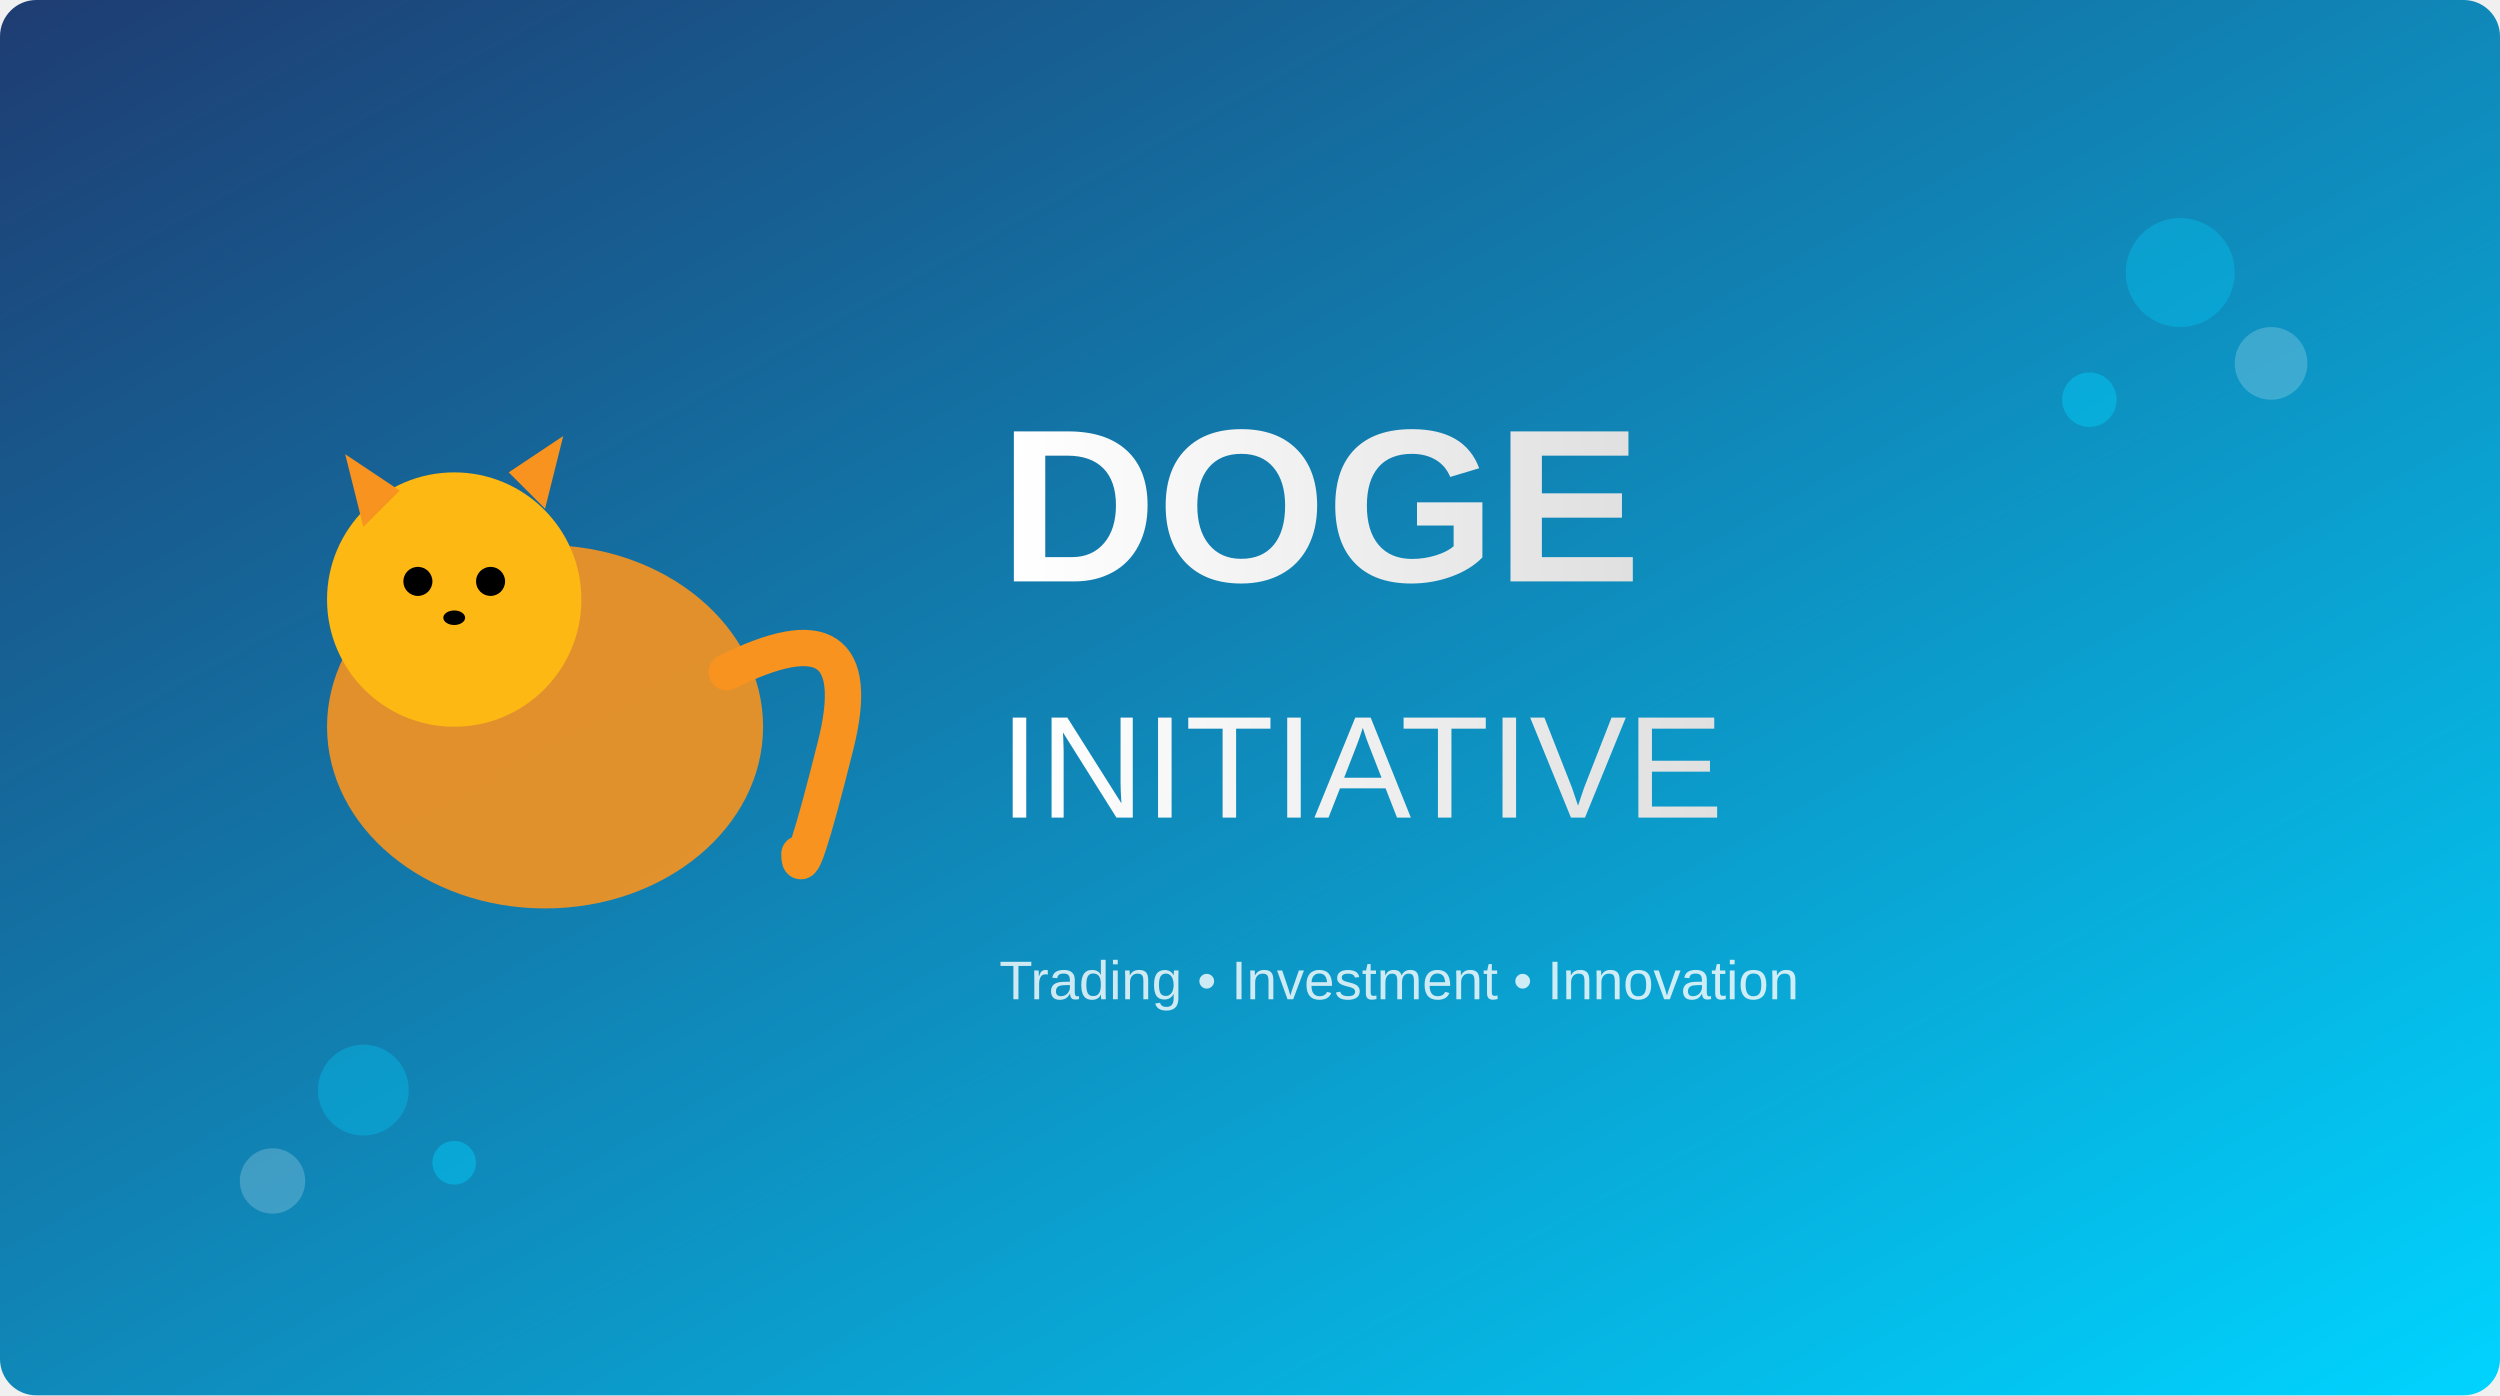
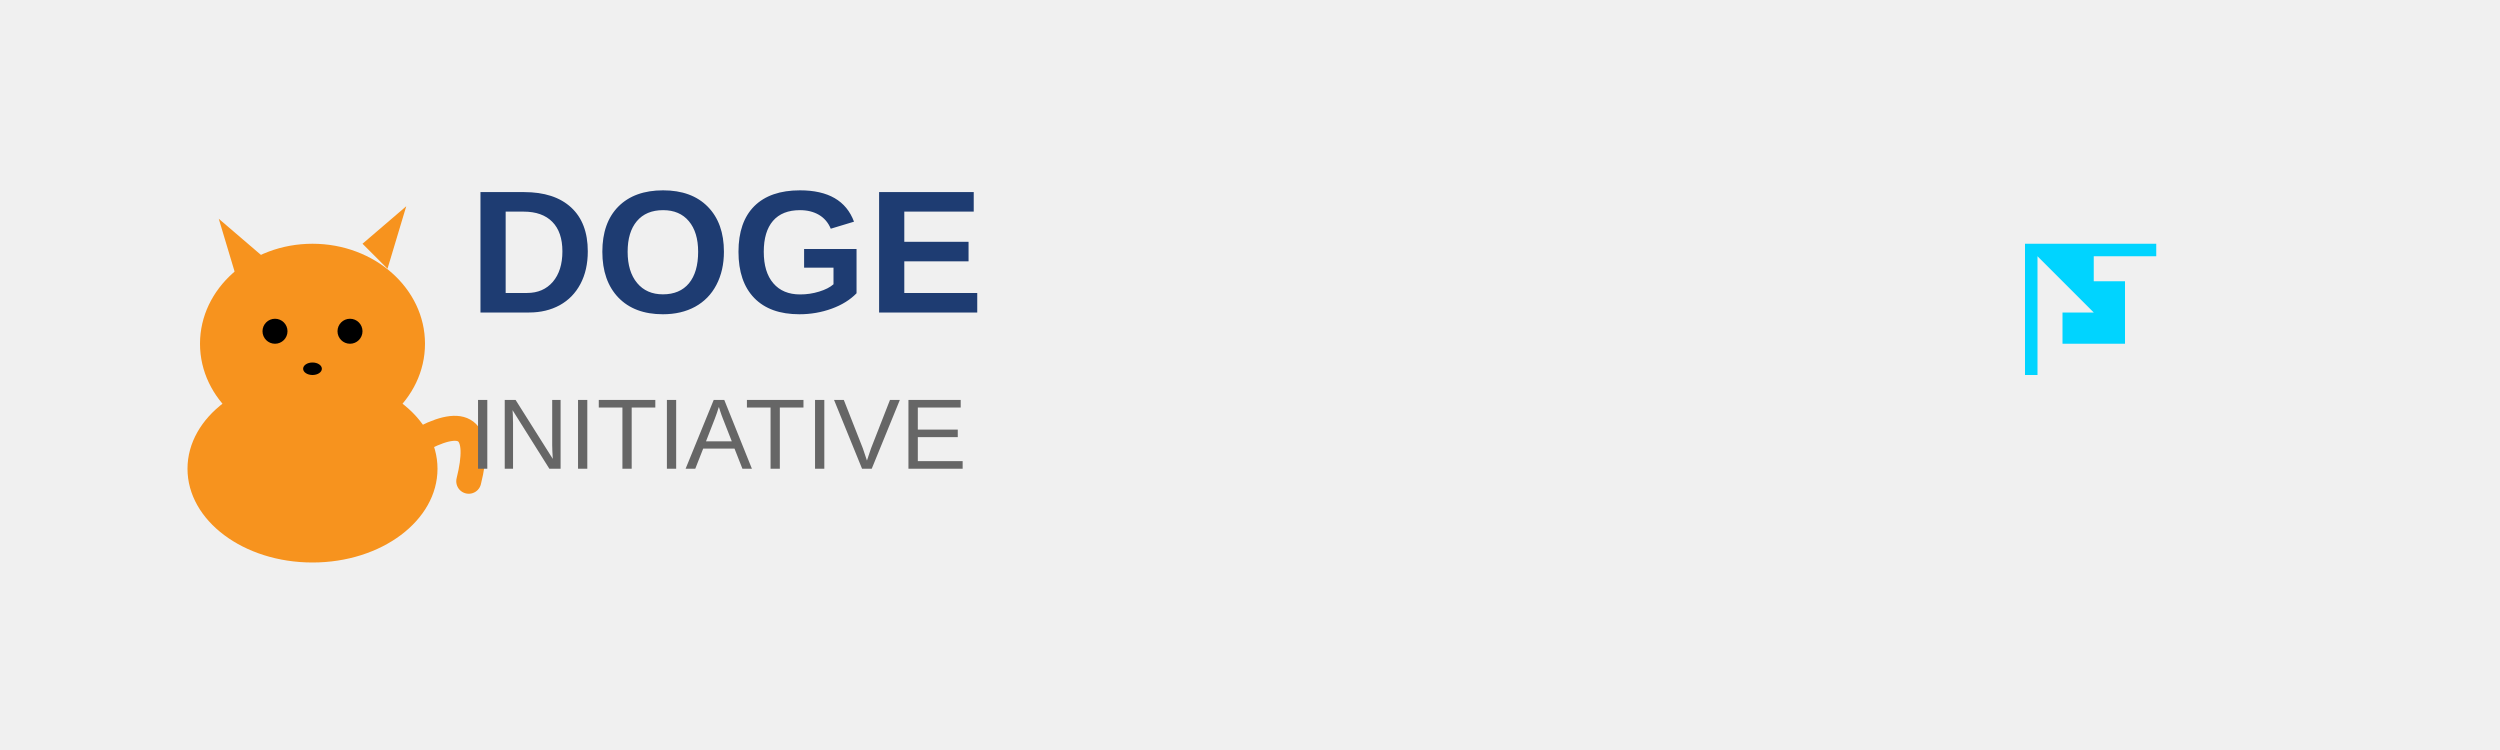
- <svg xmlns="http://www.w3.org/2000/svg" viewBox="0 0 1376 768" width="1376" height="768">
-   <defs>
-     <linearGradient id="bgGradient" x1="0%" y1="0%" x2="100%" y2="100%">
-       <stop offset="0%" style="stop-color:#1e3c72;stop-opacity:1" />
-       <stop offset="100%" style="stop-color:#00D4FF;stop-opacity:1" />
-     </linearGradient>
-     <linearGradient id="textGradient" x1="0%" y1="0%" x2="100%" y2="0%">
-       <stop offset="0%" style="stop-color:#ffffff;stop-opacity:1" />
-       <stop offset="100%" style="stop-color:#e0e0e0;stop-opacity:1" />
-     </linearGradient>
-   </defs>
-   <rect width="1376" height="768" fill="url(#bgGradient)" rx="20" ry="20" />
-   <g transform="translate(100, 150)">
-     <ellipse cx="200" cy="250" rx="120" ry="100" fill="#F7931E" opacity="0.9" />
-     <circle cx="150" cy="180" r="70" fill="#FDB813" />
-     <path d="M 100 140 L 90 100 L 120 120 Z" fill="#F7931E" />
-     <path d="M 200 130 L 210 90 L 180 110 Z" fill="#F7931E" />
-     <circle cx="130" cy="170" r="8" fill="#000" />
-     <circle cx="170" cy="170" r="8" fill="#000" />
-     <ellipse cx="150" cy="190" rx="6" ry="4" fill="#000" />
-     <path d="M 300 220 Q 380 180, 360 260 T 340 320" stroke="#F7931E" stroke-width="20" fill="none" stroke-linecap="round" />
+ <svg xmlns="http://www.w3.org/2000/svg" viewBox="0 0 400 120" width="400" height="120">
+   <g transform="translate(20, 25)">
+     <ellipse cx="30" cy="30" rx="18" ry="16" fill="#F7931E" />
+     <path d="M 18 20 L 15 10 L 22 16 Z" fill="#F7931E" />
+     <path d="M 42 18 L 45 8 L 38 14 Z" fill="#F7931E" />
+     <circle cx="24" cy="28" r="2" fill="#000" />
+     <circle cx="36" cy="28" r="2" fill="#000" />
+     <ellipse cx="30" cy="34" rx="1.5" ry="1" fill="#000" />
+     <ellipse cx="30" cy="50" rx="20" ry="15" fill="#F7931E" />
+     <path d="M 48 45 Q 58 40, 55 52" stroke="#F7931E" stroke-width="4" fill="none" stroke-linecap="round" />
  </g>
-   <text x="550" y="320" font-family="Arial, sans-serif" font-size="120" font-weight="bold" fill="url(#textGradient)">
+   <text x="75" y="50" font-family="Arial, sans-serif" font-size="28" font-weight="bold" fill="#1e3c72">
    DOGE
  </text>
-   <text x="550" y="450" font-family="Arial, sans-serif" font-size="80" font-weight="300" fill="url(#textGradient)">
+   <text x="75" y="75" font-family="Arial, sans-serif" font-size="16" font-weight="300" fill="#666">
    INITIATIVE
  </text>
-   <text x="550" y="550" font-family="Arial, sans-serif" font-size="30" fill="#ffffff" opacity="0.8">
-     Trading • Investment • Innovation
-   </text>
-   <circle cx="1200" cy="150" r="30" fill="#00D4FF" opacity="0.3" />
-   <circle cx="1250" cy="200" r="20" fill="#ffffff" opacity="0.2" />
-   <circle cx="1150" cy="220" r="15" fill="#00D4FF" opacity="0.4" />
-   <circle cx="200" cy="600" r="25" fill="#00D4FF" opacity="0.3" />
-   <circle cx="150" cy="650" r="18" fill="#ffffff" opacity="0.2" />
-   <circle cx="250" cy="640" r="12" fill="#00D4FF" opacity="0.4" />
+   <g transform="translate(320, 35)">
+     <path d="M 5 25 L 5 5 L 25 5" stroke="#00D4FF" stroke-width="2" fill="none" />
+     <path d="M 5 5 L 15 15 L 10 15 L 10 20 L 20 20 L 20 10 L 15 10 L 15 5 Z" fill="#00D4FF" />
+   </g>
</svg>
